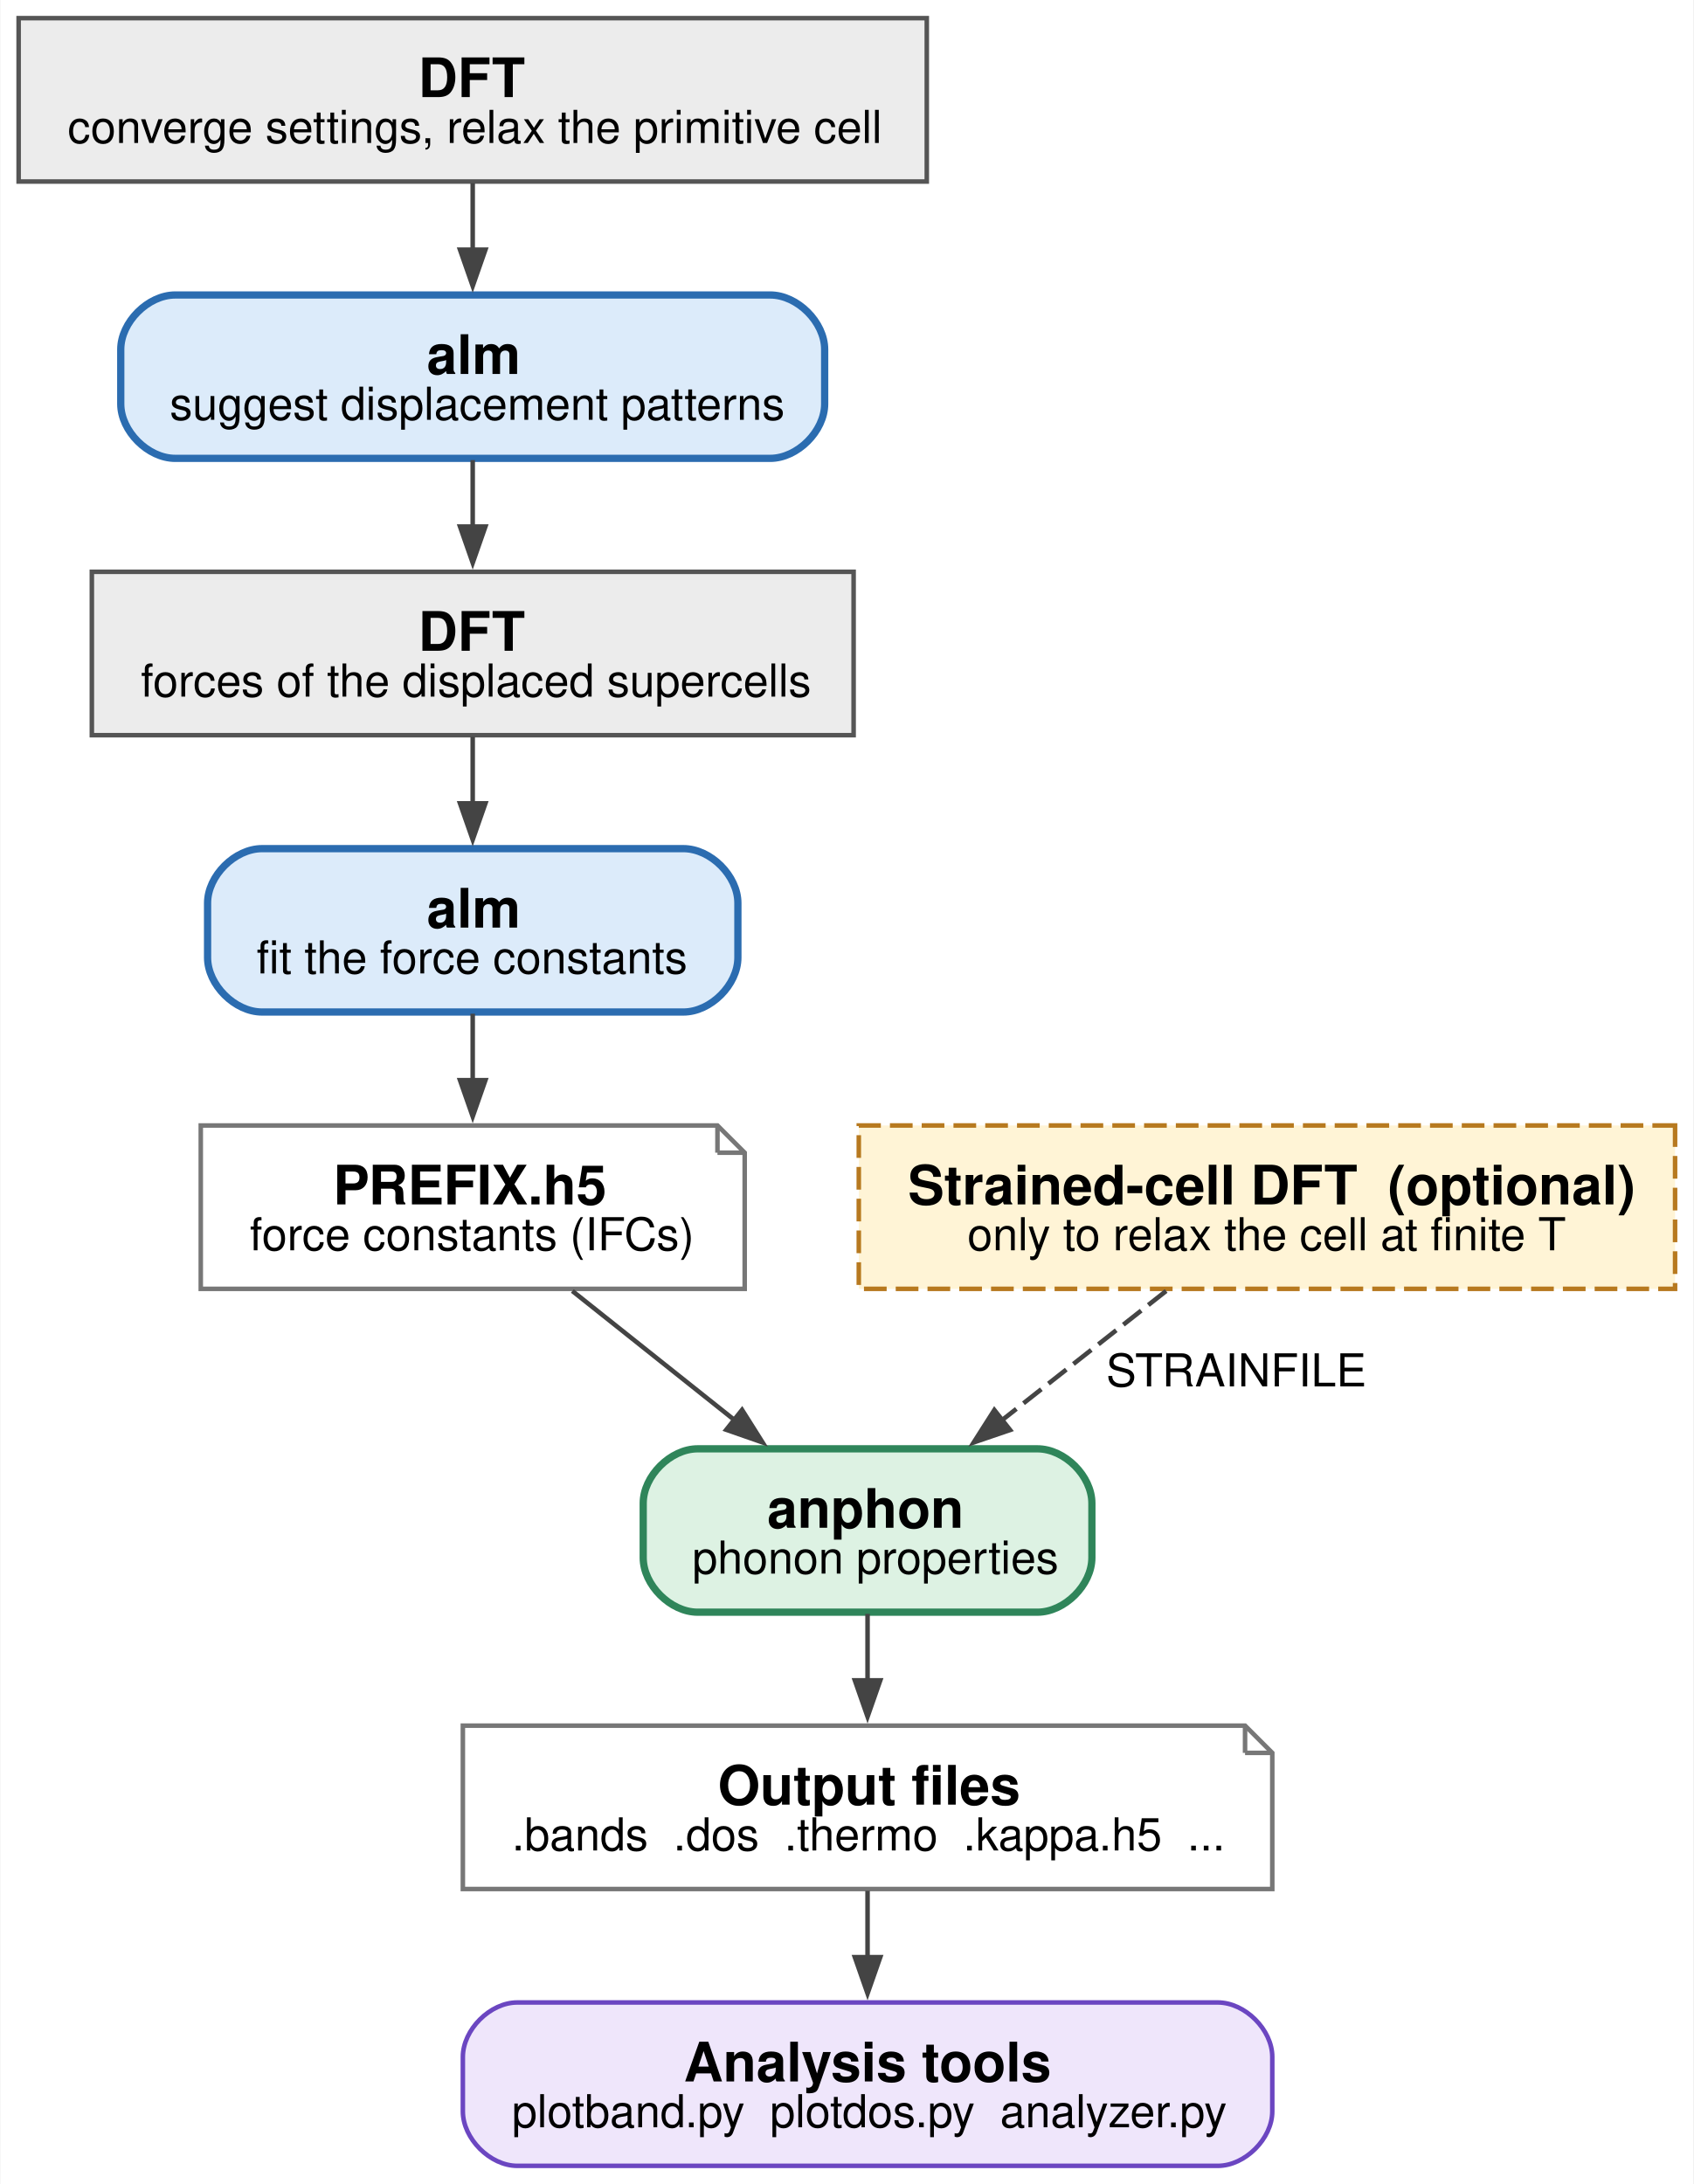
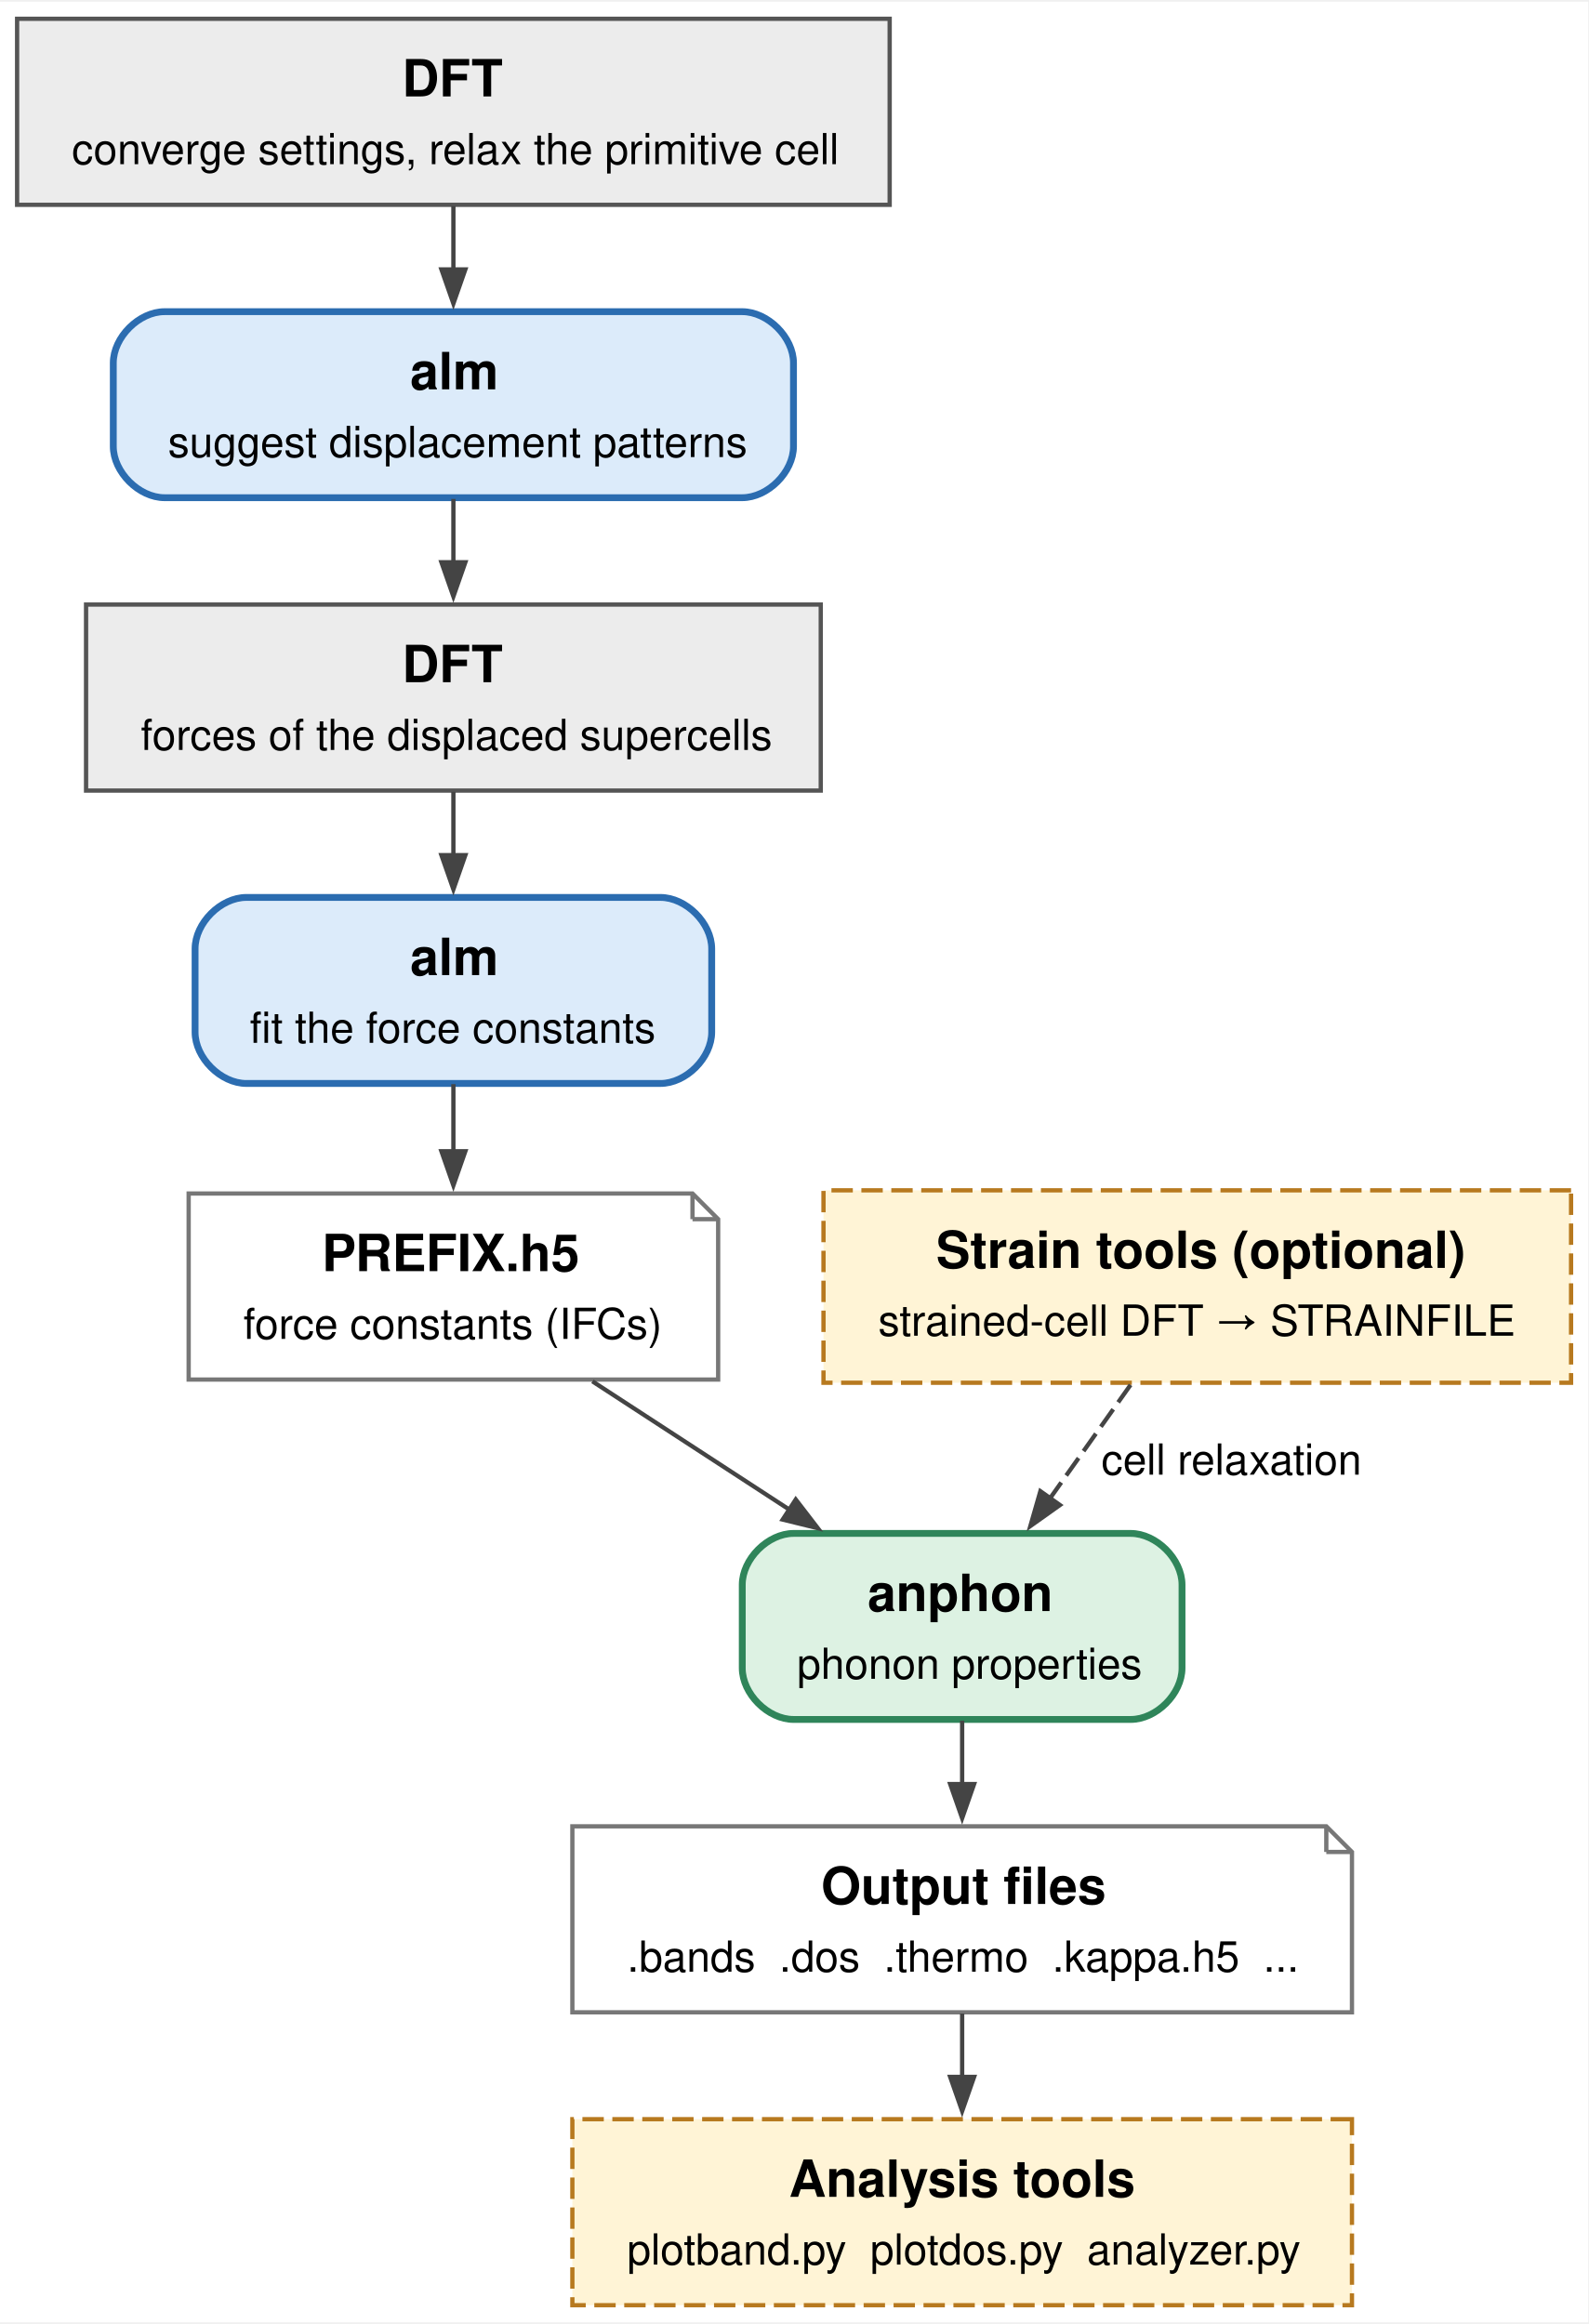
- <svg xmlns="http://www.w3.org/2000/svg" width="373pt" height="481pt" viewBox="0.00 0.00 372.98 481.25">
-   <g id="graph0" class="graph" transform="scale(1 1) rotate(0) translate(4 477.25)">
-     <polygon fill="white" stroke="none" points="-4,4 -4,-477.25 368.98,-477.25 368.98,4 -4,4" />
+ <svg xmlns="http://www.w3.org/2000/svg" width="371pt" height="543pt" viewBox="0.00 0.00 371.48 542.91">
+   <g id="graph0" class="graph" transform="scale(1 1) rotate(0) translate(4 538.91)">
+     <polygon fill="white" stroke="none" points="-4,4 -4,-538.91 367.48,-538.91 367.48,4 -4,4" />
    <g id="node1" class="node">
-       <polygon fill="#ececec" stroke="#555555" points="200.1,-473.25 0,-473.25 0,-437.25 200.1,-437.25 200.1,-473.25" />
-       <text text-anchor="start" x="88.05" y="-455.85" font-family="Helvetica,sans-Serif" font-weight="bold" font-size="12.00">DFT</text>
-       <text text-anchor="start" x="10.8" y="-445.75" font-family="Helvetica,sans-Serif" font-size="10.00">converge settings, relax the primitive cell</text>
+       <polygon fill="#ececec" stroke="#555555" points="204.1,-534.91 0,-534.91 0,-491.39 204.1,-491.39 204.1,-534.91" />
+       <text text-anchor="start" x="90.05" y="-516.75" font-family="Helvetica,sans-Serif" font-weight="bold" font-size="12.00">DFT</text>
+       <text text-anchor="start" x="12.8" y="-500.9" font-family="Helvetica,sans-Serif" font-size="10.00">converge settings, relax the primitive cell</text>
    </g>
    <g id="node2" class="node">
-       <path fill="#dcebfa" stroke="#2b6cb0" stroke-width="1.6" d="M165.6,-412.25C165.6,-412.25 34.5,-412.25 34.5,-412.25 28.5,-412.25 22.5,-406.25 22.5,-400.25 22.5,-400.25 22.5,-388.25 22.5,-388.25 22.5,-382.25 28.5,-376.25 34.5,-376.25 34.5,-376.25 165.6,-376.25 165.6,-376.25 171.6,-376.25 177.6,-382.25 177.6,-388.25 177.6,-388.25 177.6,-400.25 177.6,-400.25 177.6,-406.25 171.6,-412.25 165.6,-412.25" />
-       <text text-anchor="start" x="89.93" y="-394.85" font-family="Helvetica,sans-Serif" font-weight="bold" font-size="12.00">alm</text>
-       <text text-anchor="start" x="33.3" y="-384.75" font-family="Helvetica,sans-Serif" font-size="10.00">suggest displacement patterns</text>
+       <path fill="#dcebfa" stroke="#2b6cb0" stroke-width="1.6" d="M169.6,-466.39C169.6,-466.39 34.5,-466.39 34.5,-466.39 28.5,-466.39 22.5,-460.39 22.5,-454.39 22.5,-454.39 22.5,-434.87 22.5,-434.87 22.5,-428.87 28.5,-422.87 34.5,-422.87 34.5,-422.87 169.6,-422.87 169.6,-422.87 175.6,-422.87 181.6,-428.87 181.6,-434.87 181.6,-434.87 181.6,-454.39 181.6,-454.39 181.6,-460.39 175.6,-466.39 169.6,-466.39" />
+       <text text-anchor="start" x="91.93" y="-448.23" font-family="Helvetica,sans-Serif" font-weight="bold" font-size="12.00">alm</text>
+       <text text-anchor="start" x="35.3" y="-432.38" font-family="Helvetica,sans-Serif" font-size="10.00">suggest displacement patterns</text>
    </g>
    <g id="edge1" class="edge">
-       <path fill="none" stroke="#444444" d="M100.05,-436.87C100.05,-432.23 100.05,-427.1 100.05,-422.08" />
-       <polygon fill="#444444" stroke="#444444" points="102.85,-422.23 100.05,-414.23 97.25,-422.23 102.85,-422.23" />
+       <path fill="none" stroke="#444444" d="M102.05,-491.1C102.05,-486.37 102.05,-481.26 102.05,-476.22" />
+       <polygon fill="#444444" stroke="#444444" points="104.85,-476.28 102.05,-468.28 99.25,-476.28 104.85,-476.28" />
    </g>
    <g id="node3" class="node">
-       <polygon fill="#ececec" stroke="#555555" points="183.98,-351.25 16.13,-351.25 16.13,-315.25 183.98,-315.25 183.98,-351.25" />
-       <text text-anchor="start" x="88.05" y="-333.85" font-family="Helvetica,sans-Serif" font-weight="bold" font-size="12.00">DFT</text>
-       <text text-anchor="start" x="26.93" y="-323.75" font-family="Helvetica,sans-Serif" font-size="10.00">forces of the displaced supercells</text>
+       <polygon fill="#ececec" stroke="#555555" points="187.98,-397.87 16.13,-397.87 16.13,-354.35 187.98,-354.35 187.98,-397.87" />
+       <text text-anchor="start" x="90.05" y="-379.71" font-family="Helvetica,sans-Serif" font-weight="bold" font-size="12.00">DFT</text>
+       <text text-anchor="start" x="28.93" y="-363.86" font-family="Helvetica,sans-Serif" font-size="10.00">forces of the displaced supercells</text>
    </g>
    <g id="edge2" class="edge">
-       <path fill="none" stroke="#444444" d="M100.05,-375.87C100.05,-371.23 100.05,-366.1 100.05,-361.08" />
-       <polygon fill="#444444" stroke="#444444" points="102.85,-361.23 100.05,-353.23 97.25,-361.23 102.85,-361.23" />
+       <path fill="none" stroke="#444444" d="M102.05,-422.58C102.05,-417.85 102.05,-412.74 102.05,-407.7" />
+       <polygon fill="#444444" stroke="#444444" points="104.85,-407.76 102.05,-399.76 99.25,-407.76 104.85,-407.76" />
    </g>
    <g id="node4" class="node">
-       <path fill="#dcebfa" stroke="#2b6cb0" stroke-width="1.6" d="M146.48,-290.25C146.48,-290.25 53.63,-290.25 53.63,-290.25 47.63,-290.25 41.63,-284.25 41.63,-278.25 41.63,-278.25 41.63,-266.25 41.63,-266.25 41.63,-260.25 47.63,-254.25 53.63,-254.25 53.63,-254.25 146.48,-254.25 146.48,-254.25 152.48,-254.25 158.48,-260.25 158.48,-266.25 158.48,-266.25 158.48,-278.25 158.48,-278.25 158.48,-284.25 152.48,-290.25 146.48,-290.25" />
-       <text text-anchor="start" x="89.93" y="-272.85" font-family="Helvetica,sans-Serif" font-weight="bold" font-size="12.00">alm</text>
-       <text text-anchor="start" x="52.43" y="-262.75" font-family="Helvetica,sans-Serif" font-size="10.00">fit the force constants</text>
+       <path fill="#dcebfa" stroke="#2b6cb0" stroke-width="1.6" d="M150.47,-329.35C150.47,-329.35 53.63,-329.35 53.63,-329.35 47.63,-329.35 41.63,-323.35 41.63,-317.35 41.63,-317.35 41.63,-297.83 41.63,-297.83 41.63,-291.83 47.63,-285.83 53.63,-285.83 53.63,-285.83 150.47,-285.83 150.47,-285.83 156.47,-285.83 162.47,-291.83 162.47,-297.83 162.47,-297.83 162.47,-317.35 162.47,-317.35 162.47,-323.35 156.47,-329.35 150.47,-329.35" />
+       <text text-anchor="start" x="91.93" y="-311.19" font-family="Helvetica,sans-Serif" font-weight="bold" font-size="12.00">alm</text>
+       <text text-anchor="start" x="54.43" y="-295.34" font-family="Helvetica,sans-Serif" font-size="10.00">fit the force constants</text>
    </g>
    <g id="edge3" class="edge">
-       <path fill="none" stroke="#444444" d="M100.05,-314.87C100.05,-310.23 100.05,-305.1 100.05,-300.08" />
-       <polygon fill="#444444" stroke="#444444" points="102.85,-300.23 100.05,-292.23 97.25,-300.23 102.85,-300.23" />
+       <path fill="none" stroke="#444444" d="M102.05,-354.06C102.05,-349.33 102.05,-344.22 102.05,-339.18" />
+       <polygon fill="#444444" stroke="#444444" points="104.85,-339.24 102.05,-331.24 99.25,-339.24 104.85,-339.24" />
    </g>
    <g id="node5" class="node">
-       <polygon fill="#ffffff" stroke="#777777" points="153.98,-229.25 40.13,-229.25 40.13,-193.25 159.98,-193.25 159.98,-223.25 153.98,-229.25" />
-       <polyline fill="none" stroke="#777777" points="153.98,-229.25 153.98,-223.25" />
-       <polyline fill="none" stroke="#777777" points="159.98,-223.25 153.98,-223.25" />
-       <text text-anchor="start" x="69.3" y="-211.85" font-family="Helvetica,sans-Serif" font-weight="bold" font-size="12.00">PREFIX.h5</text>
-       <text text-anchor="start" x="50.93" y="-201.75" font-family="Helvetica,sans-Serif" font-size="10.00">force constants (IFCs)</text>
+       <polygon fill="#ffffff" stroke="#777777" points="157.98,-260.08 40.13,-260.08 40.13,-216.56 163.98,-216.56 163.98,-254.08 157.98,-260.08" />
+       <polyline fill="none" stroke="#777777" points="157.98,-260.08 157.98,-254.08" />
+       <polyline fill="none" stroke="#777777" points="163.98,-254.08 157.98,-254.08" />
+       <text text-anchor="start" x="71.3" y="-241.92" font-family="Helvetica,sans-Serif" font-weight="bold" font-size="12.00">PREFIX.h5</text>
+       <text text-anchor="start" x="52.93" y="-226.07" font-family="Helvetica,sans-Serif" font-size="10.00">force constants (IFCs)</text>
    </g>
    <g id="edge4" class="edge">
-       <path fill="none" stroke="#444444" d="M100.05,-253.87C100.05,-249.23 100.05,-244.1 100.05,-239.08" />
-       <polygon fill="#444444" stroke="#444444" points="102.85,-239.23 100.05,-231.23 97.25,-239.23 102.85,-239.23" />
+       <path fill="none" stroke="#444444" d="M102.05,-285.67C102.05,-280.66 102.05,-275.2 102.05,-269.85" />
+       <polygon fill="#444444" stroke="#444444" points="104.85,-269.97 102.05,-261.97 99.25,-269.97 104.85,-269.97" />
    </g>
    <g id="node7" class="node">
-       <path fill="#ddf2e3" stroke="#2f855a" stroke-width="1.6" d="M224.48,-158C224.48,-158 149.62,-158 149.62,-158 143.62,-158 137.62,-152 137.62,-146 137.62,-146 137.62,-134 137.62,-134 137.62,-128 143.62,-122 149.62,-122 149.62,-122 224.48,-122 224.48,-122 230.48,-122 236.48,-128 236.48,-134 236.48,-134 236.48,-146 236.48,-146 236.48,-152 230.48,-158 224.48,-158" />
-       <text text-anchor="start" x="164.93" y="-140.6" font-family="Helvetica,sans-Serif" font-weight="bold" font-size="12.00">anphon</text>
-       <text text-anchor="start" x="148.43" y="-130.5" font-family="Helvetica,sans-Serif" font-size="10.00">phonon properties</text>
+       <path fill="#ddf2e3" stroke="#2f855a" stroke-width="1.6" d="M260.48,-180.56C260.48,-180.56 181.62,-180.56 181.62,-180.56 175.62,-180.56 169.62,-174.56 169.62,-168.56 169.62,-168.56 169.62,-149.04 169.62,-149.04 169.62,-143.04 175.62,-137.04 181.62,-137.04 181.62,-137.04 260.48,-137.04 260.48,-137.04 266.48,-137.04 272.48,-143.04 272.48,-149.04 272.48,-149.04 272.48,-168.56 272.48,-168.56 272.48,-174.56 266.48,-180.56 260.48,-180.56" />
+       <text text-anchor="start" x="198.93" y="-162.4" font-family="Helvetica,sans-Serif" font-weight="bold" font-size="12.00">anphon</text>
+       <text text-anchor="start" x="182.43" y="-146.55" font-family="Helvetica,sans-Serif" font-size="10.00">phonon properties</text>
    </g>
    <g id="edge5" class="edge">
-       <path fill="none" stroke="#444444" d="M122,-192.78C132.82,-184.16 146.02,-173.66 157.69,-164.37" />
-       <polygon fill="#444444" stroke="#444444" points="159.4,-166.58 163.92,-159.41 155.92,-162.2 159.4,-166.58" />
+       <path fill="none" stroke="#444444" d="M134.57,-216.14C148.87,-206.82 165.8,-195.79 180.88,-185.97" />
+       <polygon fill="#444444" stroke="#444444" points="182.13,-188.5 187.3,-181.78 179.07,-183.8 182.13,-188.5" />
    </g>
    <g id="node6" class="node">
-       <polygon fill="#fff4d6" stroke="#b7791f" stroke-dasharray="5,2" points="364.98,-229.25 185.12,-229.25 185.12,-193.25 364.98,-193.25 364.98,-229.25" />
-       <text text-anchor="start" x="195.93" y="-211.85" font-family="Helvetica,sans-Serif" font-weight="bold" font-size="12.00">Strained-cell DFT  (optional)</text>
-       <text text-anchor="start" x="209.05" y="-201.75" font-family="Helvetica,sans-Serif" font-size="10.00">only to relax the cell at finite T</text>
+       <polygon fill="#fff4d6" stroke="#b7791f" stroke-dasharray="5,2" points="363.48,-260.83 188.62,-260.83 188.62,-215.81 363.48,-215.81 363.48,-260.83" />
+       <text text-anchor="start" x="214.93" y="-242.67" font-family="Helvetica,sans-Serif" font-weight="bold" font-size="12.00">Strain tools (optional)</text>
+       <text text-anchor="start" x="201.43" y="-226.82" font-family="Helvetica,sans-Serif" font-size="10.00">strained-cell DFT → STRAINFILE</text>
    </g>
    <g id="edge6" class="edge">
-       <path fill="none" stroke="#444444" stroke-dasharray="5,2" d="M252.84,-192.78C241.8,-184.08 228.3,-173.46 216.41,-164.1" />
-       <polygon fill="#444444" stroke="#444444" points="218.46,-162.15 210.44,-159.41 214.99,-166.55 218.46,-162.15" />
-       <text text-anchor="middle" x="268.3" y="-171.75" font-family="Helvetica,sans-Serif" font-size="10.00"> STRAINFILE </text>
+       <path fill="none" stroke="#444444" stroke-dasharray="5,2" d="M260.44,-215.31C254.54,-207 247.74,-197.42 241.47,-188.58" />
+       <polygon fill="#444444" stroke="#444444" points="243.92,-187.2 237.01,-182.29 239.35,-190.44 243.92,-187.2" />
+       <text text-anchor="middle" x="284.05" y="-194.31" font-family="Helvetica,sans-Serif" font-size="10.00"> cell relaxation </text>
    </g>
    <g id="node8" class="node">
-       <polygon fill="#ffffff" stroke="#777777" points="270.23,-97 97.88,-97 97.88,-61 276.23,-61 276.23,-91 270.23,-97" />
-       <polyline fill="none" stroke="#777777" points="270.23,-97 270.23,-91" />
-       <polyline fill="none" stroke="#777777" points="276.23,-91 270.23,-91" />
-       <text text-anchor="start" x="154.05" y="-79.6" font-family="Helvetica,sans-Serif" font-weight="bold" font-size="12.00">Output files</text>
-       <text text-anchor="start" x="108.68" y="-69.5" font-family="Helvetica,sans-Serif" font-size="10.00">.bands  .dos  .thermo  .kappa.h5  ...</text>
+       <polygon fill="#ffffff" stroke="#777777" points="306.23,-112.04 129.88,-112.04 129.88,-68.52 312.23,-68.52 312.23,-106.04 306.23,-112.04" />
+       <polyline fill="none" stroke="#777777" points="306.23,-112.04 306.23,-106.04" />
+       <polyline fill="none" stroke="#777777" points="312.23,-106.04 306.23,-106.04" />
+       <text text-anchor="start" x="188.05" y="-93.88" font-family="Helvetica,sans-Serif" font-weight="bold" font-size="12.00">Output files</text>
+       <text text-anchor="start" x="142.68" y="-78.03" font-family="Helvetica,sans-Serif" font-size="10.00">.bands  .dos  .thermo  .kappa.h5  ...</text>
    </g>
    <g id="edge7" class="edge">
-       <path fill="none" stroke="#444444" d="M187.05,-121.62C187.05,-116.98 187.05,-111.85 187.05,-106.83" />
-       <polygon fill="#444444" stroke="#444444" points="189.85,-106.98 187.05,-98.98 184.25,-106.98 189.85,-106.98" />
+       <path fill="none" stroke="#444444" d="M221.05,-136.75C221.05,-132.02 221.05,-126.91 221.05,-121.87" />
+       <polygon fill="#444444" stroke="#444444" points="223.85,-121.93 221.05,-113.93 218.25,-121.93 223.85,-121.93" />
    </g>
    <g id="node9" class="node">
-       <path fill="#efe6fb" stroke="#6b46c1" d="M264.23,-36C264.23,-36 109.87,-36 109.87,-36 103.88,-36 97.88,-30 97.88,-24 97.88,-24 97.88,-12 97.88,-12 97.88,-6 103.88,0 109.88,0 109.88,0 264.23,0 264.23,0 270.23,0 276.23,-6 276.23,-12 276.23,-12 276.23,-24 276.23,-24 276.23,-30 270.23,-36 264.23,-36" />
-       <text text-anchor="start" x="146.55" y="-18.6" font-family="Helvetica,sans-Serif" font-weight="bold" font-size="12.00">Analysis tools</text>
-       <text text-anchor="start" x="108.68" y="-8.5" font-family="Helvetica,sans-Serif" font-size="10.00">plotband.py  plotdos.py  analyzer.py</text>
+       <polygon fill="#fff4d6" stroke="#b7791f" stroke-dasharray="5,2" points="312.23,-43.52 129.88,-43.52 129.88,0 312.23,0 312.23,-43.52" />
+       <text text-anchor="start" x="180.55" y="-25.36" font-family="Helvetica,sans-Serif" font-weight="bold" font-size="12.00">Analysis tools</text>
+       <text text-anchor="start" x="142.68" y="-9.51" font-family="Helvetica,sans-Serif" font-size="10.00">plotband.py  plotdos.py  analyzer.py</text>
    </g>
    <g id="edge8" class="edge">
-       <path fill="none" stroke="#444444" d="M187.05,-60.62C187.05,-55.98 187.05,-50.85 187.05,-45.83" />
-       <polygon fill="#444444" stroke="#444444" points="189.85,-45.98 187.05,-37.98 184.25,-45.98 189.85,-45.98" />
+       <path fill="none" stroke="#444444" d="M221.05,-68.23C221.05,-63.5 221.05,-58.39 221.05,-53.35" />
+       <polygon fill="#444444" stroke="#444444" points="223.85,-53.41 221.05,-45.41 218.25,-53.41 223.85,-53.41" />
    </g>
  </g>
</svg>
